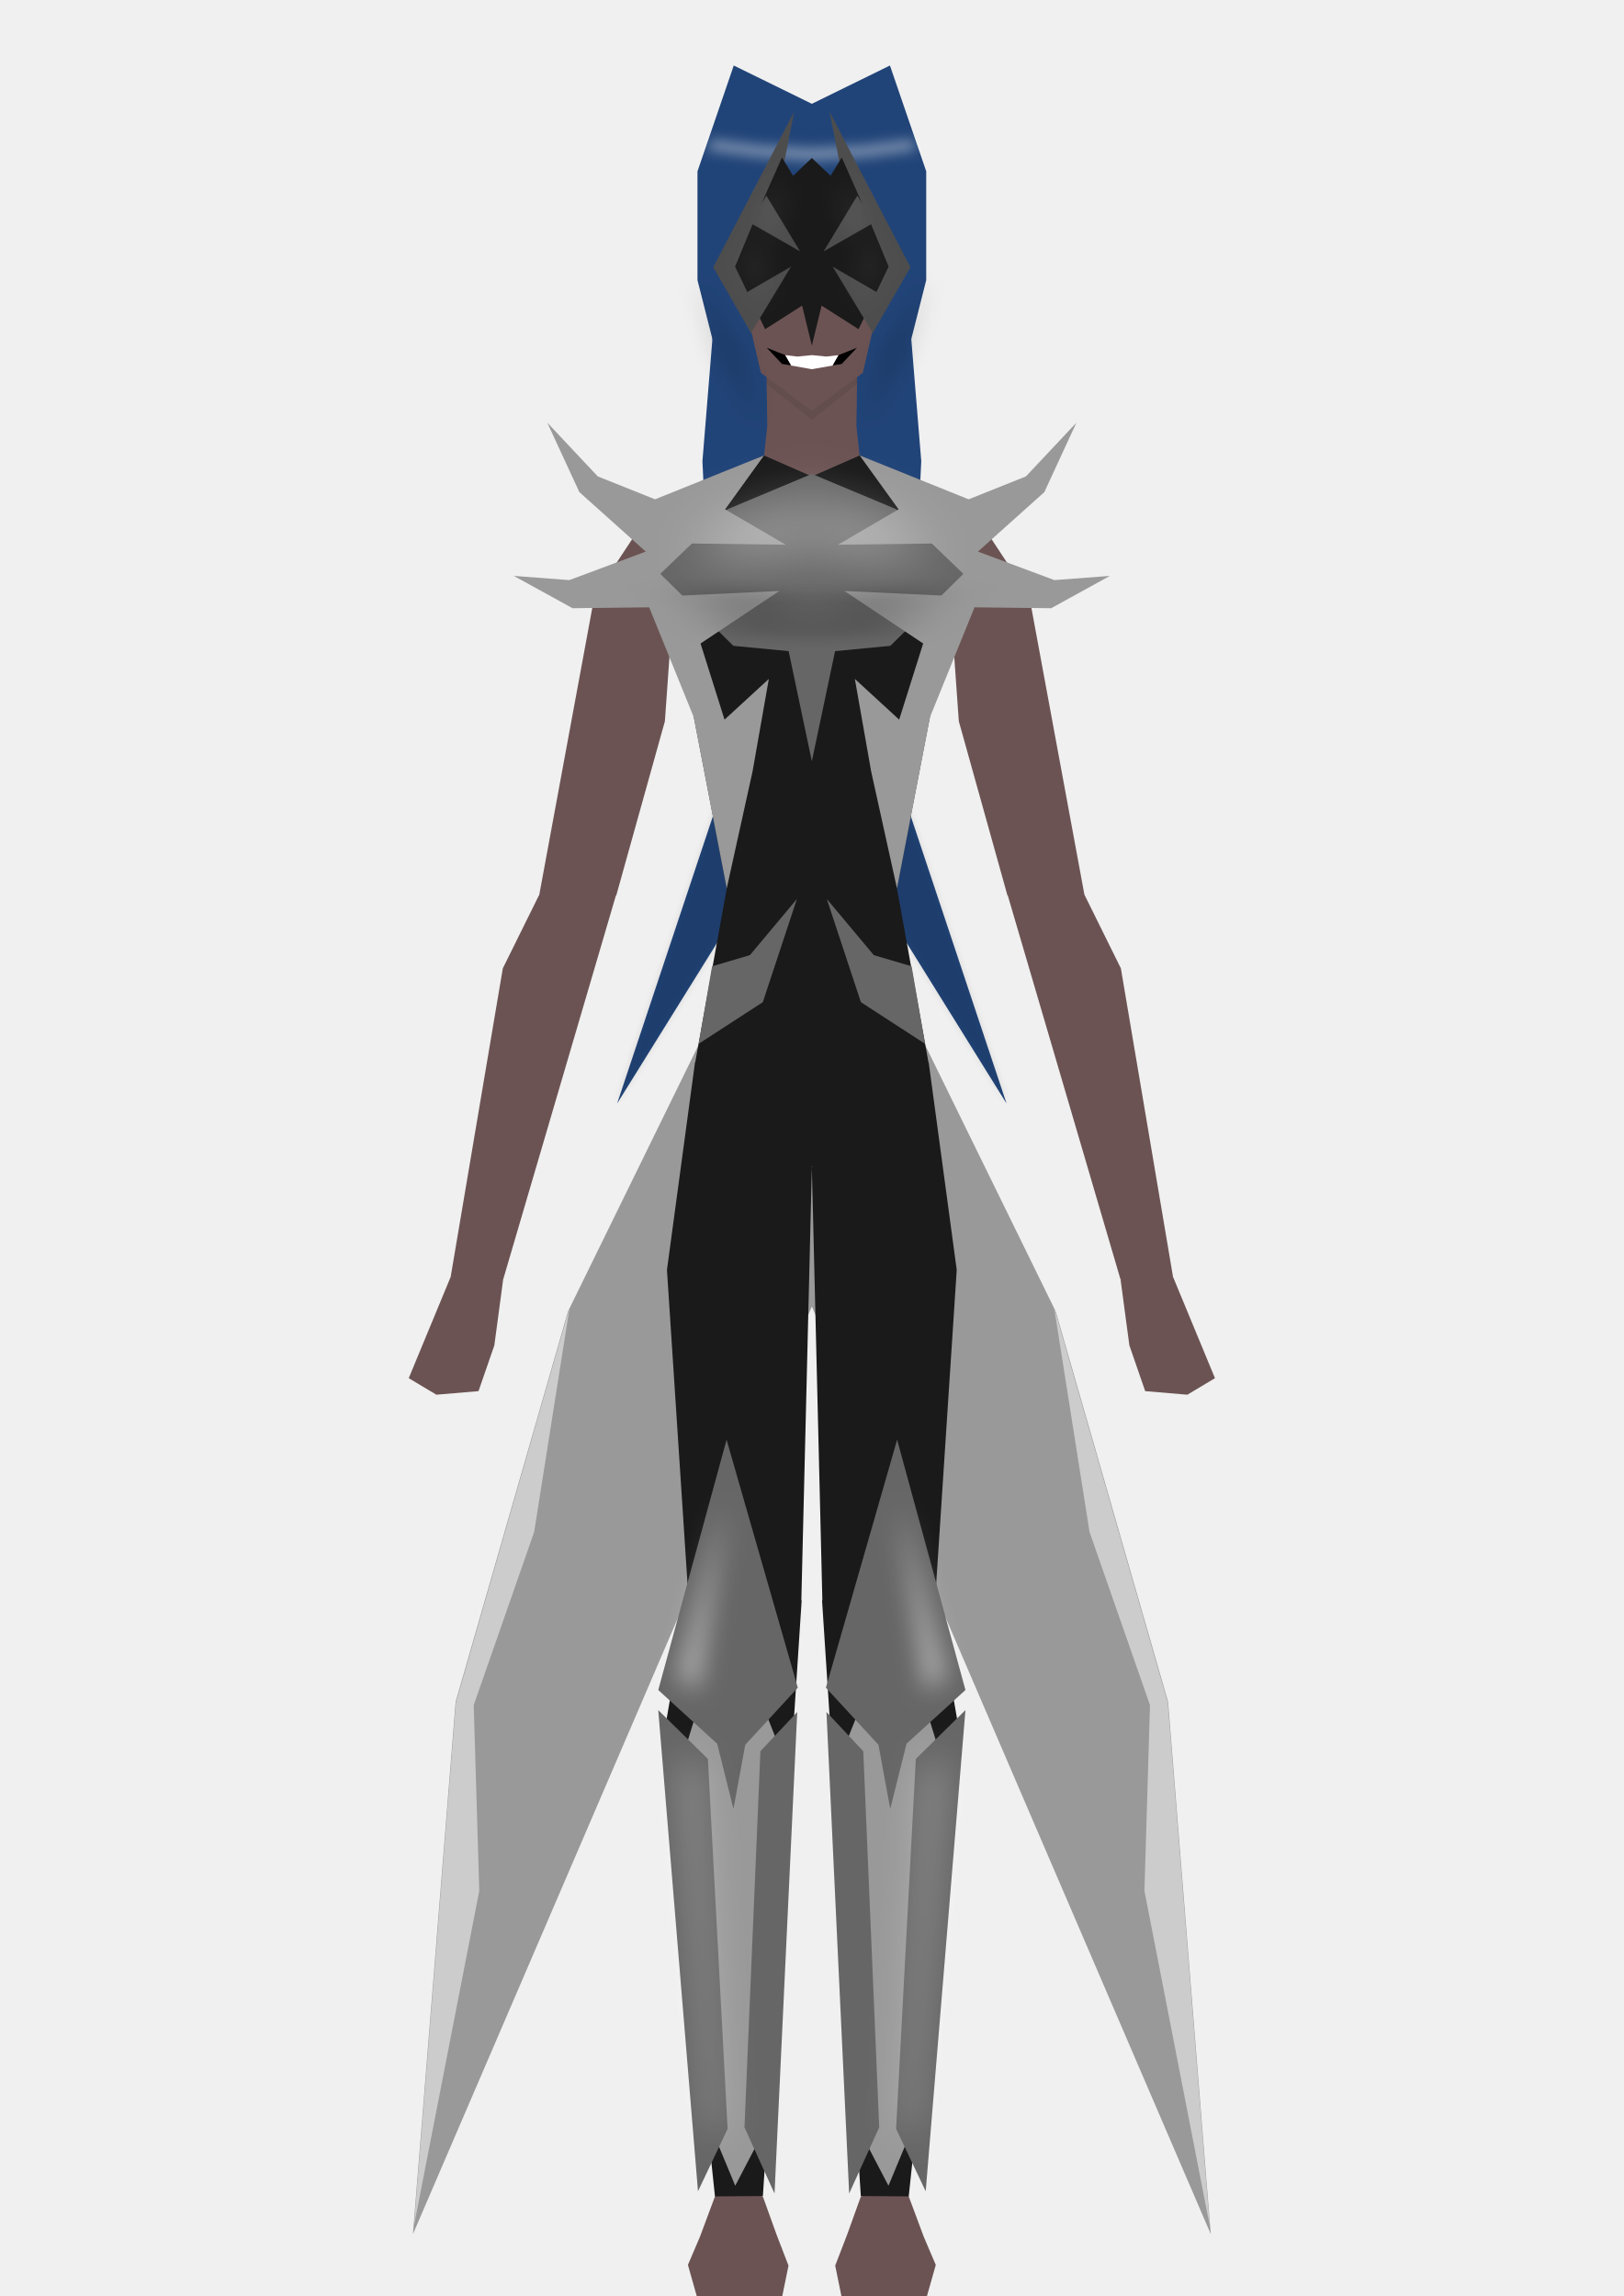
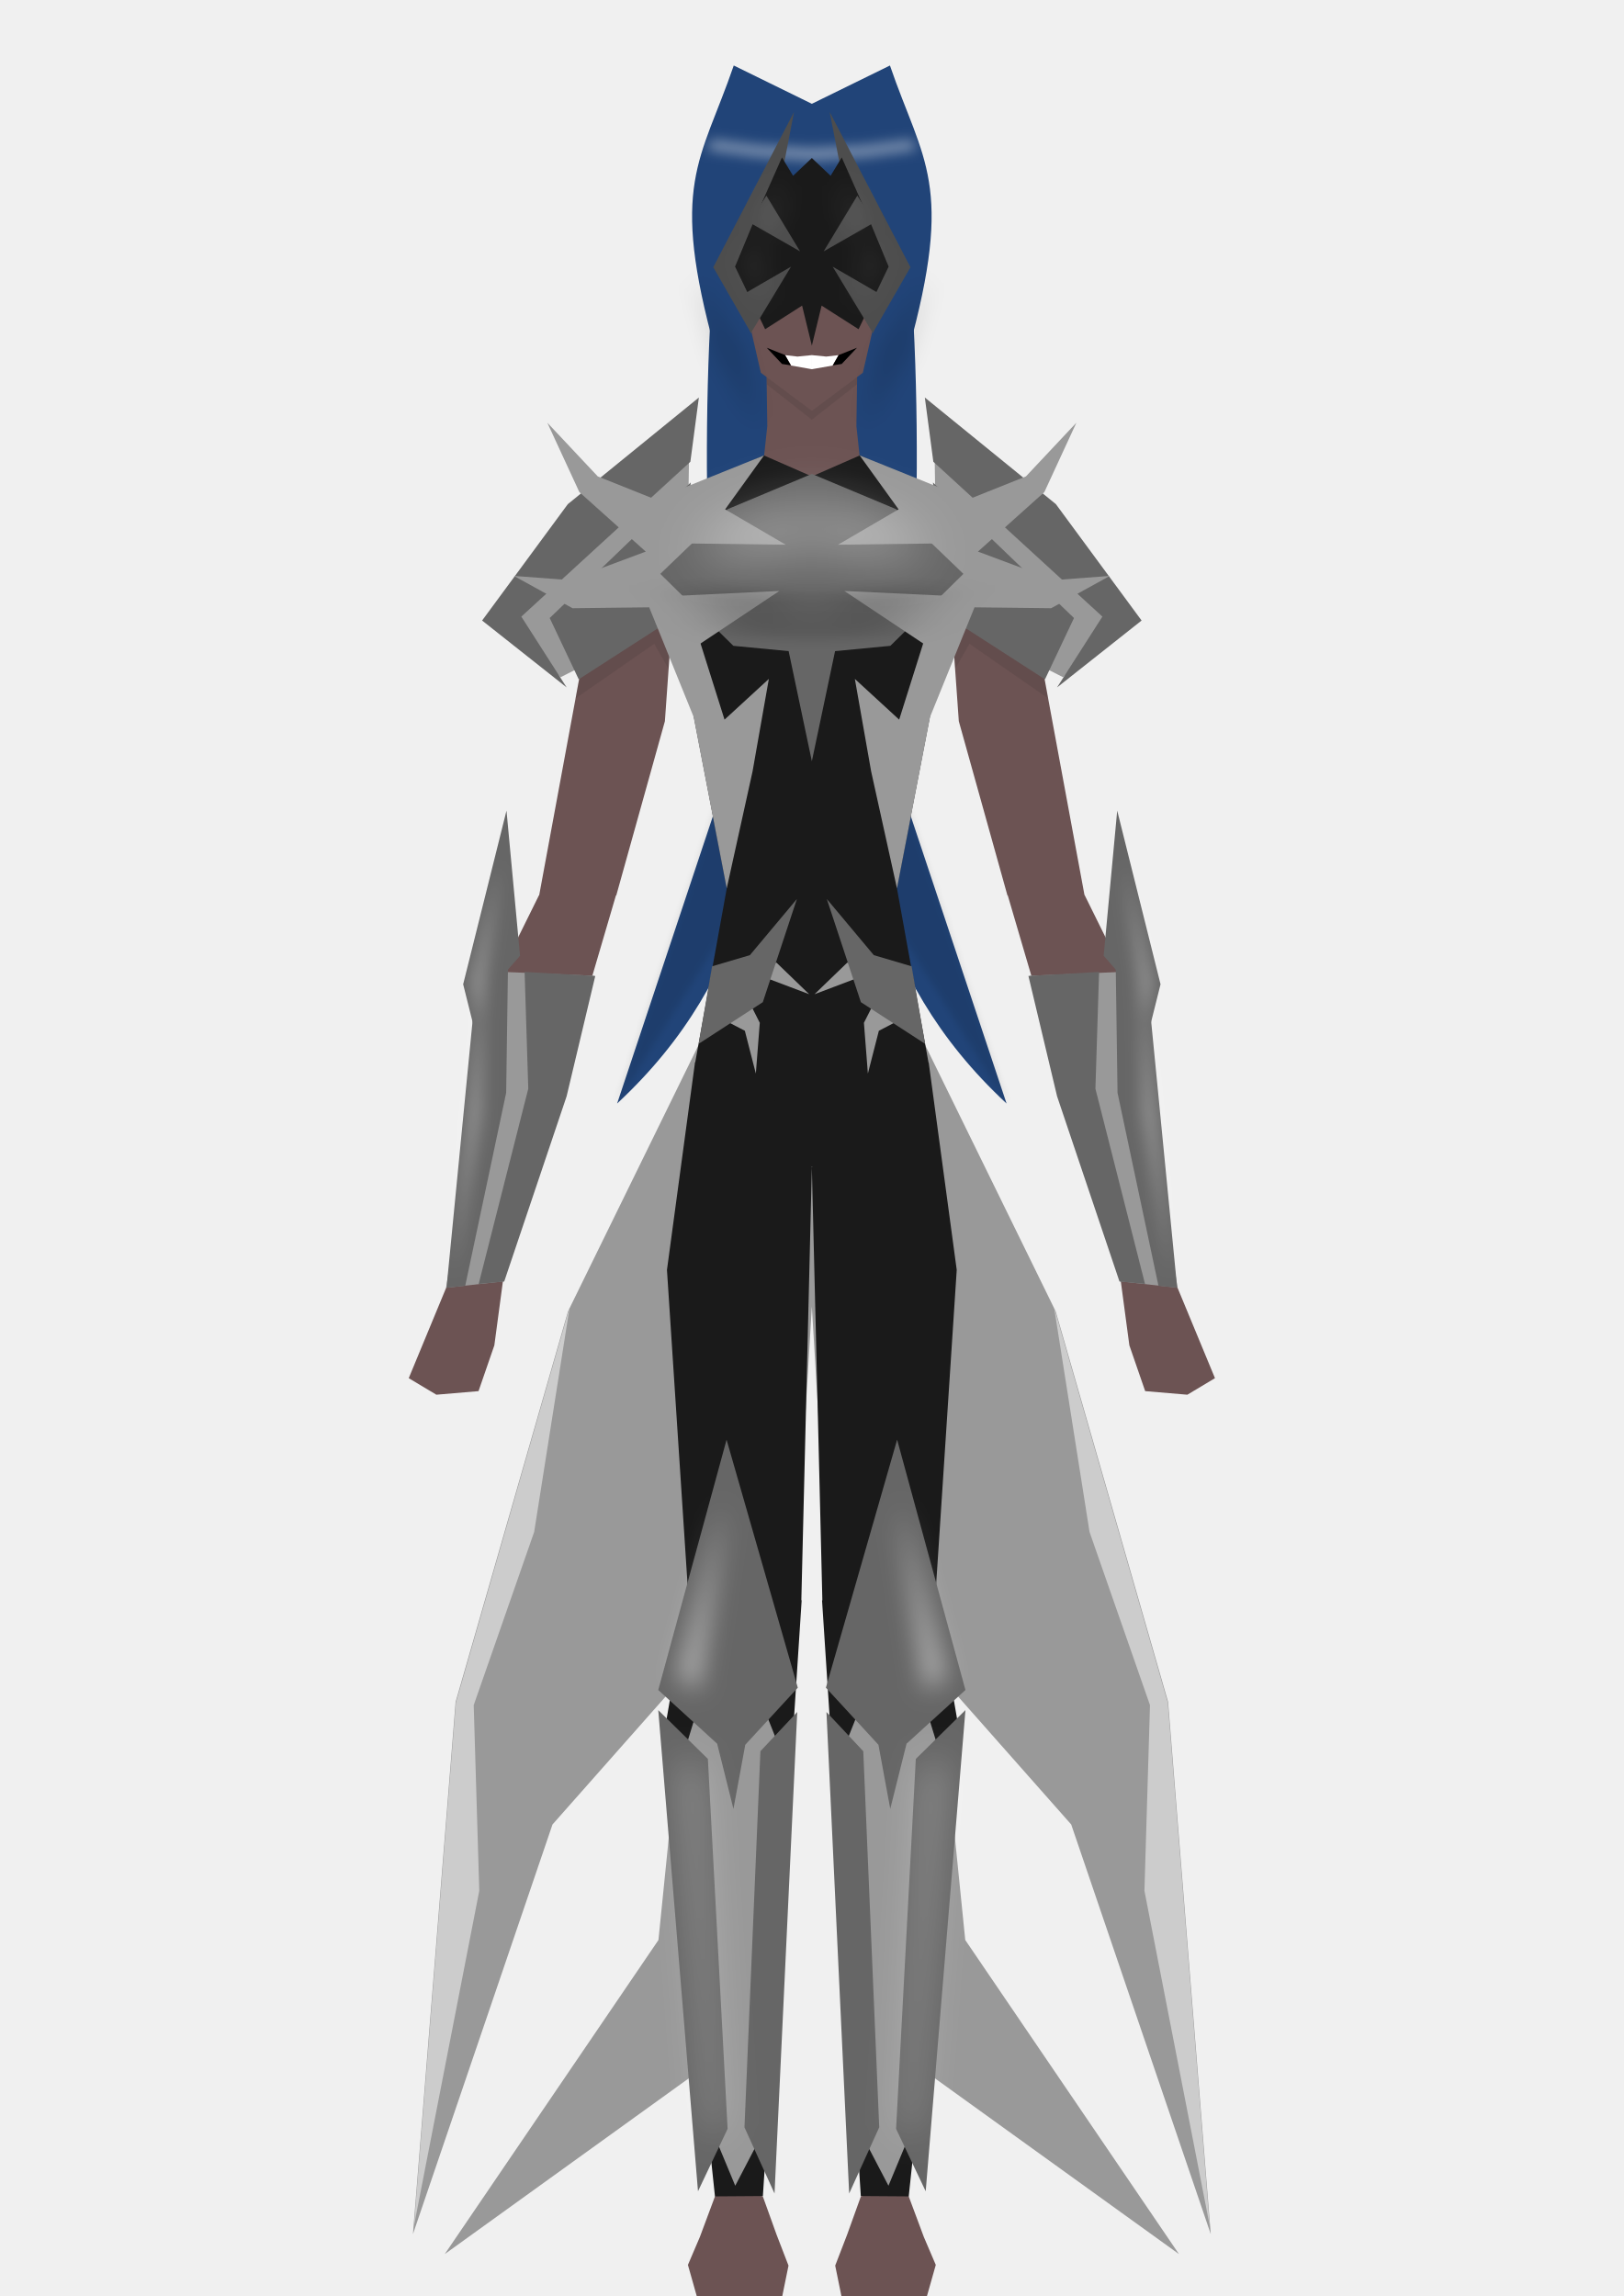
<svg xmlns="http://www.w3.org/2000/svg" width="210mm" height="297mm" viewBox="0 0 210 297" version="1.1" id="svg1">
  <defs id="defs1">
    <filter style="color-interpolation-filters:sRGB" id="filter30" x="-0.071" y="-0.8" width="1.142" height="2.6">
      <feGaussianBlur stdDeviation="0.805" id="feGaussianBlur30" />
    </filter>
    <filter style="color-interpolation-filters:sRGB" id="filter31" x="-0.115" y="-0.179" width="1.231" height="1.358">
      <feGaussianBlur stdDeviation="1.428" id="feGaussianBlur31" />
    </filter>
    <filter style="color-interpolation-filters:sRGB" id="filter33" x="-0.022" y="-0.028" width="1.043" height="1.055">
      <feGaussianBlur stdDeviation="0.455" id="feGaussianBlur33" />
    </filter>
    <filter style="color-interpolation-filters:sRGB" id="filter35" x="-0.111" y="-0.159" width="1.223" height="1.319">
      <feGaussianBlur stdDeviation="1.61" id="feGaussianBlur35" />
    </filter>
    <filter style="color-interpolation-filters:sRGB" id="filter36" x="-0.166" y="-0.112" width="1.332" height="1.225">
      <feGaussianBlur stdDeviation="2.309" id="feGaussianBlur36" />
    </filter>
    <filter style="color-interpolation-filters:sRGB" id="filter18" x="-0.24" y="-0.928" width="1.48" height="2.857">
      <feGaussianBlur stdDeviation="3.235" id="feGaussianBlur18" />
    </filter>
    <filter style="color-interpolation-filters:sRGB" id="filter19" x="-0.334" y="-0.264" width="1.669" height="1.527">
      <feGaussianBlur stdDeviation="4.313 0.807" id="feGaussianBlur19" />
    </filter>
    <filter style="color-interpolation-filters:sRGB" id="filter16" x="-0.227" y="-0.22" width="1.454" height="1.441">
      <feGaussianBlur stdDeviation="1.551" id="feGaussianBlur16" />
    </filter>
+     <filter style="color-interpolation-filters:sRGB" id="filter45" x="-0.026" y="-0.045" width="1.052" height="1.091">
+       <feGaussianBlur stdDeviation="1.005" id="feGaussianBlur45" />
+     </filter>
  </defs>
  <g id="layer1">
    <g id="g1">
      <g id="g20">
-         <path style="fill:#214478;stroke-width:1;-inkscape-stroke:none" d="M 94.284,17.585 90.849,59.65 92.918,103.439 79.815,142.746 97.4,114.473 105,144.47 V 14.433 Z m 21.431,0 3.435,42.065 -2.069,43.789 13.102,39.307 L 112.6,114.473 105,144.47 V 14.433 Z" id="path12" />
+         <path style="fill:#214478;stroke-width:1;-inkscape-stroke:none" d="m 94.284,17.585 c -4.44,28.657 -2.726,57.087 -1.367,85.854 l -13.102,39.307 c 9.017,-8.407 13.715,-17.037 17.585,-28.273 C 96.758,124.938 100.398,131.825 105,144.47 V 14.433 Z m 21.431,0 c 4.44,28.657 2.726,57.087 1.367,85.854 l 13.102,39.307 c -9.017,-8.407 -13.715,-17.037 -17.585,-28.273 0.642,10.465 -2.998,17.352 -7.6,29.997 V 14.433 Z" id="path12" />
        <path style="mix-blend-mode:normal;fill:#000000;fill-opacity:0.1;stroke-width:1;-inkscape-stroke:none;filter:url(#filter33)" d="m 79.787,142.651 13.196,-39.406 4.427,11.252 z m 50.426,0 -13.196,-39.406 -4.427,11.252 z" id="path32" />
      </g>
      <g id="g29">
-         <path style="fill:#999999;fill-opacity:1;stroke-width:1;-inkscape-stroke:none" d="M 90.74,134.378 73.454,169.656 58.925,220.148 53.406,288.996 105,169.012 v -41.496 z m 28.52,0 17.286,35.277 14.529,50.492 5.518,68.848 L 105,169.012 v -41.496 z" id="path29" />
+         <path style="fill:#999999;fill-opacity:1;stroke-width:1;-inkscape-stroke:none" d="M 90.74,134.378 73.454,169.656 58.925,220.148 l -5.518,68.848 18.049,-52.988 17.172,-19.423 -3.468,34.366 -27.641,40.63 34.267,-24.685 8.574,-20.117 L 105,169.012 v -41.496 z m 28.52,0 17.286,35.277 14.529,50.492 5.518,68.848 -18.049,-52.988 -17.172,-19.423 3.468,34.366 27.641,40.63 -34.267,-24.685 -8.574,-20.117 L 105,169.012 v -41.496 z" id="path29" />
        <path style="fill:#cccccc;fill-opacity:1;stroke-width:1;-inkscape-stroke:none" d="m 53.535,287.951 8.451,-43.366 -0.718,-24.016 7.818,-22.404 4.591,-29.078 -14.709,51.15 z m 102.93,0 -8.451,-43.366 0.718,-24.016 -7.818,-22.404 -4.591,-29.078 14.709,51.15 z" id="path34" />
      </g>
      <g id="g10">
        <path style="fill:#6c5353;stroke-width:0.953;-inkscape-stroke:none" d="m 99.132,47.973 0.105,7.147 -0.429,3.98 L 105,65.501 V 40.612 Z m 11.735,0 -0.105,7.147 0.429,3.98 L 105,65.501 V 40.612 Z" id="path2" />
      </g>
      <g id="g9">
        <path style="fill:#1a1a1a;fill-opacity:0.1;stroke-width:1;-inkscape-stroke:none" d="M 99.17,49.723 105,54.293 v -8.016 l -5.968,-0.334 z m 11.66,0 L 105,54.293 v -8.016 l 5.968,-0.334 z" id="path11" />
        <path style="fill:#6c5353;stroke-width:0.953;-inkscape-stroke:none" d="M 105,14.874 96.69,20.918 95.637,36.183 98.404,48.219 105,53.147 Z m 0,0 8.31,6.044 1.053,15.265 -2.767,12.036 L 105,53.147 Z" id="path1" />
        <path style="fill:#ffffff;fill-opacity:1;stroke-width:1;-inkscape-stroke:none" d="m 102.321,47.286 -0.773,-1.347 1.588,0.185 1.864,-0.186 v 1.822 z m 5.357,0 0.773,-1.347 -1.588,0.185 -1.864,-0.186 v 1.822 z" id="path14" />
        <path style="fill:#000000;fill-opacity:1;stroke-width:1;-inkscape-stroke:none" d="m 101.525,45.923 -2.357,-0.938 1.973,2.097 1.145,0.176 z m 6.95,0 2.357,-0.938 -1.973,2.097 -1.145,0.176 z" id="path23" />
      </g>
      <g id="g11">
        <path style="fill:#1a1a1a;stroke-width:0.953;-inkscape-stroke:none" d="m 105,61.63 -6.201,-2.718 -13.997,6.218 -2.282,8.36 4.465,4.942 7.015,36.453 -4.094,22.598 6.081,9.241 L 105,150.968 Z m 2.6e-4,0 6.201,-2.718 13.997,6.218 2.282,8.36 -4.465,4.942 -7.015,36.453 4.094,22.598 -6.081,9.241 L 105,150.968 Z" id="path3" />
      </g>
      <g id="g14">
        <path style="fill:#1a1a1a;stroke-width:0.953;-inkscape-stroke:none" d="m 89.888,137.414 -3.627,26.858 2.732,41.732 6.753,3.912 7.894,-2.894 L 105,151.019 99.696,141.436 Z m 30.223,0 3.627,26.858 -2.732,41.732 -6.753,3.912 -7.894,-2.894 L 105,151.019 l 5.304,-9.584 z" id="path6" />
      </g>
      <g id="g15">
        <path style="fill:#1a1a1a;stroke-width:0.953;-inkscape-stroke:none" d="m 89.031,206.056 -2.979,17.248 6.421,60.842 3.038,1.103 3.156,-1.196 5.015,-77.032 -7.382,-3.685 z m 31.938,0 2.979,17.248 -6.421,60.842 -3.038,1.103 -3.156,-1.196 -5.015,-77.032 7.382,-3.685 z" id="path7" />
      </g>
      <g id="g16">
        <path style="fill:#6c5353;stroke-width:0.851;-inkscape-stroke:none" d="m 58.284,165.18 -5.42,13.093 3.573,2.14 5.453,-0.463 2.045,-5.921 1.134,-8.471 -3.443,-1.415 z m 93.433,0 5.42,13.093 -3.573,2.14 -5.453,-0.463 -2.045,-5.921 -1.134,-8.471 3.443,-1.415 z" id="path8" />
      </g>
      <g id="g12">
        <path style="fill:#6c5353;stroke-width:0.851;-inkscape-stroke:none" d="m 87.049,78.41 -1.056,14.883 -6.284,22.52 -5.334,1.661 -4.655,-1.586 7.158,-38.742 7.923,-12.017 z m 35.902,0 1.056,14.883 6.284,22.52 5.334,1.661 4.655,-1.586 -7.158,-38.742 -7.923,-12.017 z" id="path4" />
      </g>
      <g id="g13">
        <path style="fill:#6c5353;stroke-width:0.851;-inkscape-stroke:none" d="m 69.696,115.83 -4.665,9.434 -6.745,39.911 3.016,1.304 3.765,-0.938 14.593,-49.711 -4.65,-2.491 z m 70.607,0 4.665,9.434 6.745,39.911 -3.016,1.304 -3.765,-0.938 -14.593,-49.711 4.65,-2.491 z" id="path5" />
+         <path style="fill:#1a1a1a;fill-opacity:0.1;stroke-width:1;-inkscape-stroke:none" d="m 74.431,90.349 10.187,-7.068 1.832,3.217 0.285,-3.226 -1.693,-4.113 -10.156,8.699 z m 61.138,0 -10.187,-7.068 -1.832,3.217 -0.285,-3.226 1.693,-4.113 10.156,8.699 z" id="path46" />
      </g>
      <g id="g17">
        <path style="fill:#6c5353;stroke-width:0.953;-inkscape-stroke:none" d="m 92.473,284.114 -1.958,5.254 -1.543,3.609 1.155,4.084 11.038,0.002 0.815,-3.996 -1.536,-3.984 -1.803,-5.013 z m 25.054,0 1.958,5.254 1.543,3.609 -1.155,4.084 -11.038,0.002 -0.815,-3.996 1.536,-3.984 1.803,-5.013 z" id="path9" />
      </g>
      <g id="g18">
-         <path style="fill:#214478;stroke-width:1;-inkscape-stroke:none" d="m 105,24.391 -4.495,-2.65 -3.78,6.024 -0.652,17.468 2.086,9.907 -5.605,-9.646 -2.346,-9.255 V 22.161 L 94.9,8.473 105,13.427 Z m 0,0 4.495,-2.65 3.78,6.024 0.652,17.468 -2.086,9.907 5.605,-9.646 2.346,-9.255 V 22.161 L 115.1,8.473 105,13.427 Z" id="path10" />
+         <path style="fill:#214478;stroke-width:1;-inkscape-stroke:none" d="m 105,24.391 -4.495,-2.65 -3.78,6.024 -0.652,17.468 2.086,9.907 -5.605,-9.646 C 86.508,23.772 90.63,20.927 94.9,8.473 L 105,13.427 Z m 0,0 4.495,-2.65 3.78,6.024 0.652,17.468 -2.086,9.907 5.605,-9.646 c 6.045,-21.723 1.923,-24.568 -2.346,-37.021 L 105,13.427 Z" id="path10" />
        <path style="mix-blend-mode:normal;fill:#ffffff;fill-opacity:0.5;stroke-width:1;-inkscape-stroke:none;filter:url(#filter30)" d="m 92.016,18.188 6.226,0.779 L 105,19.342 v 1.261 L 97.98,20.147 91.424,19.254 Z m 25.969,0 -6.226,0.779 L 105,19.342 v 1.261 l 7.02,-0.456 6.556,-0.893 z" id="path30" />
        <path style="fill:#000000;fill-opacity:0.138;stroke-width:1;-inkscape-stroke:none;filter:url(#filter31)" d="m 92.594,45.509 -2.444,-9.431 5.925,9.193 2.197,9.979 z m 24.812,0 2.444,-9.431 -5.925,9.193 -2.197,9.979 z" id="path31" />
      </g>
      <g id="g19" style="fill:#1a1a1a">
        <path style="fill:#4d4d4d;fill-opacity:1;stroke-width:1;-inkscape-stroke:none" d="m 102.695,14.484 -10.445,20.085 4.904,8.548 z m 4.61,0 10.445,20.085 -4.904,8.548 z" id="path17" />
        <path style="fill:#1a1a1a;stroke-width:1.099;-inkscape-stroke:none" d="m 105,20.443 -2.428,2.296 -1.438,-2.373 -3.154,7.106 -2.911,7.016 3.888,8.097 4.781,-3.052 L 105,44.716 Z m 0,0 2.428,2.296 1.438,-2.373 3.154,7.106 2.911,7.016 -3.888,8.097 -4.781,-3.052 L 105,44.716 Z" id="path13" />
        <path style="fill:#4d4d4d;fill-opacity:1;stroke-width:1;-inkscape-stroke:none" d="m 99.118,25.304 4.359,7.213 -6.564,-3.754 z m 11.765,0 -4.359,7.213 6.564,-3.754 z" id="path21" />
        <path style="fill:#4d4d4d;fill-opacity:1;stroke-width:1;-inkscape-stroke:none" d="m 95.677,38.334 6.63,-3.841 -5.203,8.603 z m 18.646,0 -6.63,-3.841 5.203,8.603 z" id="path22" />
        <path style="mix-blend-mode:normal;fill:#ffffff;fill-opacity:0.33;stroke-width:1;-inkscape-stroke:none;filter:url(#filter16)" d="m 100.997,23.106 -1.099,5.151 -3.09,5.511 2.338,6.235 -1.752,-6.157 z m 8.005,0 1.099,5.151 3.09,5.511 -2.338,6.235 1.752,-6.157 z" id="path16" />
      </g>
+       <g id="g21">
+         <path style="fill:#999999;fill-opacity:1;stroke-width:1;-inkscape-stroke:none" d="m 88.789,79.343 0.41,-25.161 -24.925,25.665 8.221,7.76 z m 32.422,0 -0.41,-25.161 24.925,25.665 -8.221,7.76 z" id="path20" />
+         <path style="fill:#666666;fill-opacity:1;stroke-width:1;-inkscape-stroke:none" d="M 89.288,59.729 67.424,79.761 73.287,88.921 62.353,80.269 73.439,65.213 90.387,51.423 Z m 31.424,0 21.864,20.032 -5.863,9.161 10.934,-8.653 L 136.561,65.213 119.613,51.423 Z" id="path39" />
+         <path style="fill:#666666;fill-opacity:1;stroke-width:1;-inkscape-stroke:none" d="M 71.096,79.944 89.333,62.412 87.801,79.524 74.847,87.876 Z m 67.807,0 -18.236,-17.532 1.532,17.112 12.954,8.352 z" id="path40" />
+       </g>
      <g id="g23">
+         <path style="fill:#999999;fill-opacity:1;stroke-width:1;-inkscape-stroke:none" d="m 93.117,131.663 3.218,1.673 1.42,5.535 0.511,-6.565 -2.381,-4.698 3.663,-0.933 5.108,1.933 -4.234,-4.089 -6.21,1.351 z m 23.767,0 -3.218,1.673 -1.42,5.535 -0.511,-6.565 2.381,-4.698 -3.663,-0.933 -5.108,1.933 4.234,-4.089 6.21,1.351 z" id="path47" />
        <path style="fill:#999999;fill-opacity:1;stroke-width:1;-inkscape-stroke:none" d="m 84.724,64.589 -7.415,-2.966 -6.525,-6.947 4.147,8.981 8.587,7.695 -9.886,3.687 -7.177,-0.543 7.594,4.18 9.914,-0.116 5.74,14.156 4.288,22.2 3.341,-15.136 2.106,-11.958 -5.731,5.266 L 87.764,74.233 98.815,58.911 Z m 40.552,0 7.415,-2.966 6.525,-6.947 -4.147,8.981 -8.587,7.695 9.886,3.687 7.177,-0.543 -7.594,4.18 -9.914,-0.116 -5.74,14.156 -4.288,22.2 -3.341,-15.136 -2.106,-11.958 5.731,5.266 5.943,-18.855 -11.051,-15.322 z" id="path15" />
        <path style="fill:#666666;fill-opacity:1;stroke-width:1;-inkscape-stroke:none" d="m 105,61.301 -10.893,4.563 -8.709,8.369 9.449,9.308 7.15,0.686 L 105,98.472 Z m 0,0 10.893,4.563 8.709,8.369 -9.449,9.308 -7.15,0.686 L 105,98.472 Z" id="path24" />
        <path style="fill:#666666;fill-opacity:1;stroke-width:1;-inkscape-stroke:none" d="m 92.096,124.997 4.889,-1.442 6.081,-7.265 -4.408,13.345 -8.298,5.386 z m 25.808,0 -4.889,-1.442 -6.081,-7.265 4.408,13.345 8.298,5.386 z" id="path28" />
        <path style="fill:#999999;fill-opacity:1;stroke-width:1;-inkscape-stroke:none" d="m 92.437,65.098 9.182,5.365 -15.784,-0.206 z m 25.126,0 -9.182,5.365 15.784,-0.206 z" id="path37" />
        <path style="fill:#999999;fill-opacity:1;stroke-width:1;-inkscape-stroke:none" d="m 85.525,77.168 15.269,-0.722 -11.761,7.841 z m 38.95,0 -15.269,-0.722 11.761,7.841 z" id="path38" />
        <path style="mix-blend-mode:normal;fill:#ffffff;fill-opacity:0.33;stroke-width:1;-inkscape-stroke:none;filter:url(#filter18)" d="m 104.529,64.055 -0.219,7.983 -15.494,0.382 5.229,-5.007 z m 0.942,0 0.219,7.983 15.494,0.382 -5.229,-5.007 z" id="path18" />
        <path style="fill:#000000;fill-opacity:0.2;stroke-width:1;-inkscape-stroke:none;filter:url(#filter19)" d="m 89.525,75.612 12.143,1.468 2.051,5.877 -8.551,-1.095 z m 30.949,0 -12.143,1.468 -2.051,5.877 8.551,-1.095 z" id="path19" />
      </g>
      <g id="g27">
        <path style="fill:#999999;fill-opacity:1;stroke-width:1;-inkscape-stroke:none" d="m 93.959,208.842 -5.503,17.941 3.893,49.355 2.742,6.597 3.299,-6.319 2.861,-49.275 z m 22.082,0 5.503,17.941 -3.893,49.355 -2.742,6.597 -3.299,-6.319 -2.861,-49.275 z" id="path33" />
        <path style="fill:#666666;fill-opacity:1;stroke-width:1;-inkscape-stroke:none" d="m 90.274,283.453 3.83,-8.075 -2.551,-47.851 -6.419,-6.315 z m 29.451,0 -3.83,-8.075 2.551,-47.851 6.419,-6.315 z" id="path25" />
        <path style="fill:#666666;fill-opacity:1;stroke-width:1;-inkscape-stroke:none" d="m 100.173,283.741 -3.887,-8.557 2.062,-48.654 4.762,-5.073 z m 9.653,0 3.887,-8.557 -2.062,-48.654 -4.762,-5.073 z" id="path26" />
        <path style="fill:#666666;fill-opacity:1;stroke-width:1;-inkscape-stroke:none" d="m 85.135,218.612 7.617,6.944 2.108,8.432 1.528,-8.292 6.794,-7.383 -9.211,-32.081 z m 39.73,0 -7.617,6.944 -2.108,8.432 -1.528,-8.292 -6.794,-7.383 9.211,-32.081 z" id="path27" />
        <path style="fill:#ffffff;fill-opacity:0.5;stroke-width:1;-inkscape-stroke:none;filter:url(#filter35)" d="m 93.741,194.404 -3.457,24.234 -2.644,-1.66 z m 22.517,0 3.457,24.234 2.644,-1.66 z" id="path35" />
        <path style="fill:#ffffff;fill-opacity:0.5;stroke-width:1;-inkscape-stroke:none;filter:url(#filter36)" d="m 88.315,227.174 1.805,1.852 2.767,45.485 -0.941,1.954 z m 33.37,0 -1.805,1.852 -2.767,45.485 0.941,1.954 z" id="path36" />
      </g>
+       <g id="g41">
+         <path style="fill:#999999;fill-opacity:1;stroke-width:1;-inkscape-stroke:none" d="m 57.692,166.579 6.543,-40.891 12.608,0.533 -11.717,39.531 z m 94.615,0 -6.543,-40.891 -12.608,0.533 11.717,39.531 z" id="path41" />
+         <path style="fill:#666666;fill-opacity:1;stroke-width:0.918;-inkscape-stroke:none" d="m 60.169,166.336 -2.418,0.243 3.514,-35.986 4.434,-5.563 -0.234,16.329 z m 89.662,0 2.418,0.243 -3.514,-35.986 -4.434,-5.563 0.234,16.329 z" id="path42" />
+         <path style="fill:#666666;fill-opacity:1;stroke-width:1;-inkscape-stroke:none" d="m 63.999,127.364 3.26,-3.73 -1.752,-18.777 -5.604,22.464 1.661,6.649 z m 82.002,0 -3.26,-3.73 1.752,-18.777 5.604,22.464 -1.661,6.649 z" id="path43" />
+         <path style="fill:#666666;fill-opacity:1;stroke-width:1;-inkscape-stroke:none" d="m 61.909,166.088 6.415,-25.259 -0.474,-15.106 9.138,0.525 -3.706,15.566 -8.07,23.955 z m 86.181,0 -6.415,-25.259 0.474,-15.106 -9.138,0.525 3.706,15.566 8.07,23.955 z" id="path44" />
+         <path style="fill:#ffffff;fill-opacity:0.333;stroke-width:1;-inkscape-stroke:none;filter:url(#filter45)" d="m 58.591,164.965 3.559,-20.958 0.132,-12.193 0.395,-5.932 1.911,-14.104 -3.625,15.225 0.791,4.943 z m 92.817,0 -3.559,-20.958 -0.132,-12.193 -0.395,-5.932 -1.911,-14.104 3.625,15.225 -0.791,4.943 z" id="path45" />
+       </g>
    </g>
  </g>
</svg>
